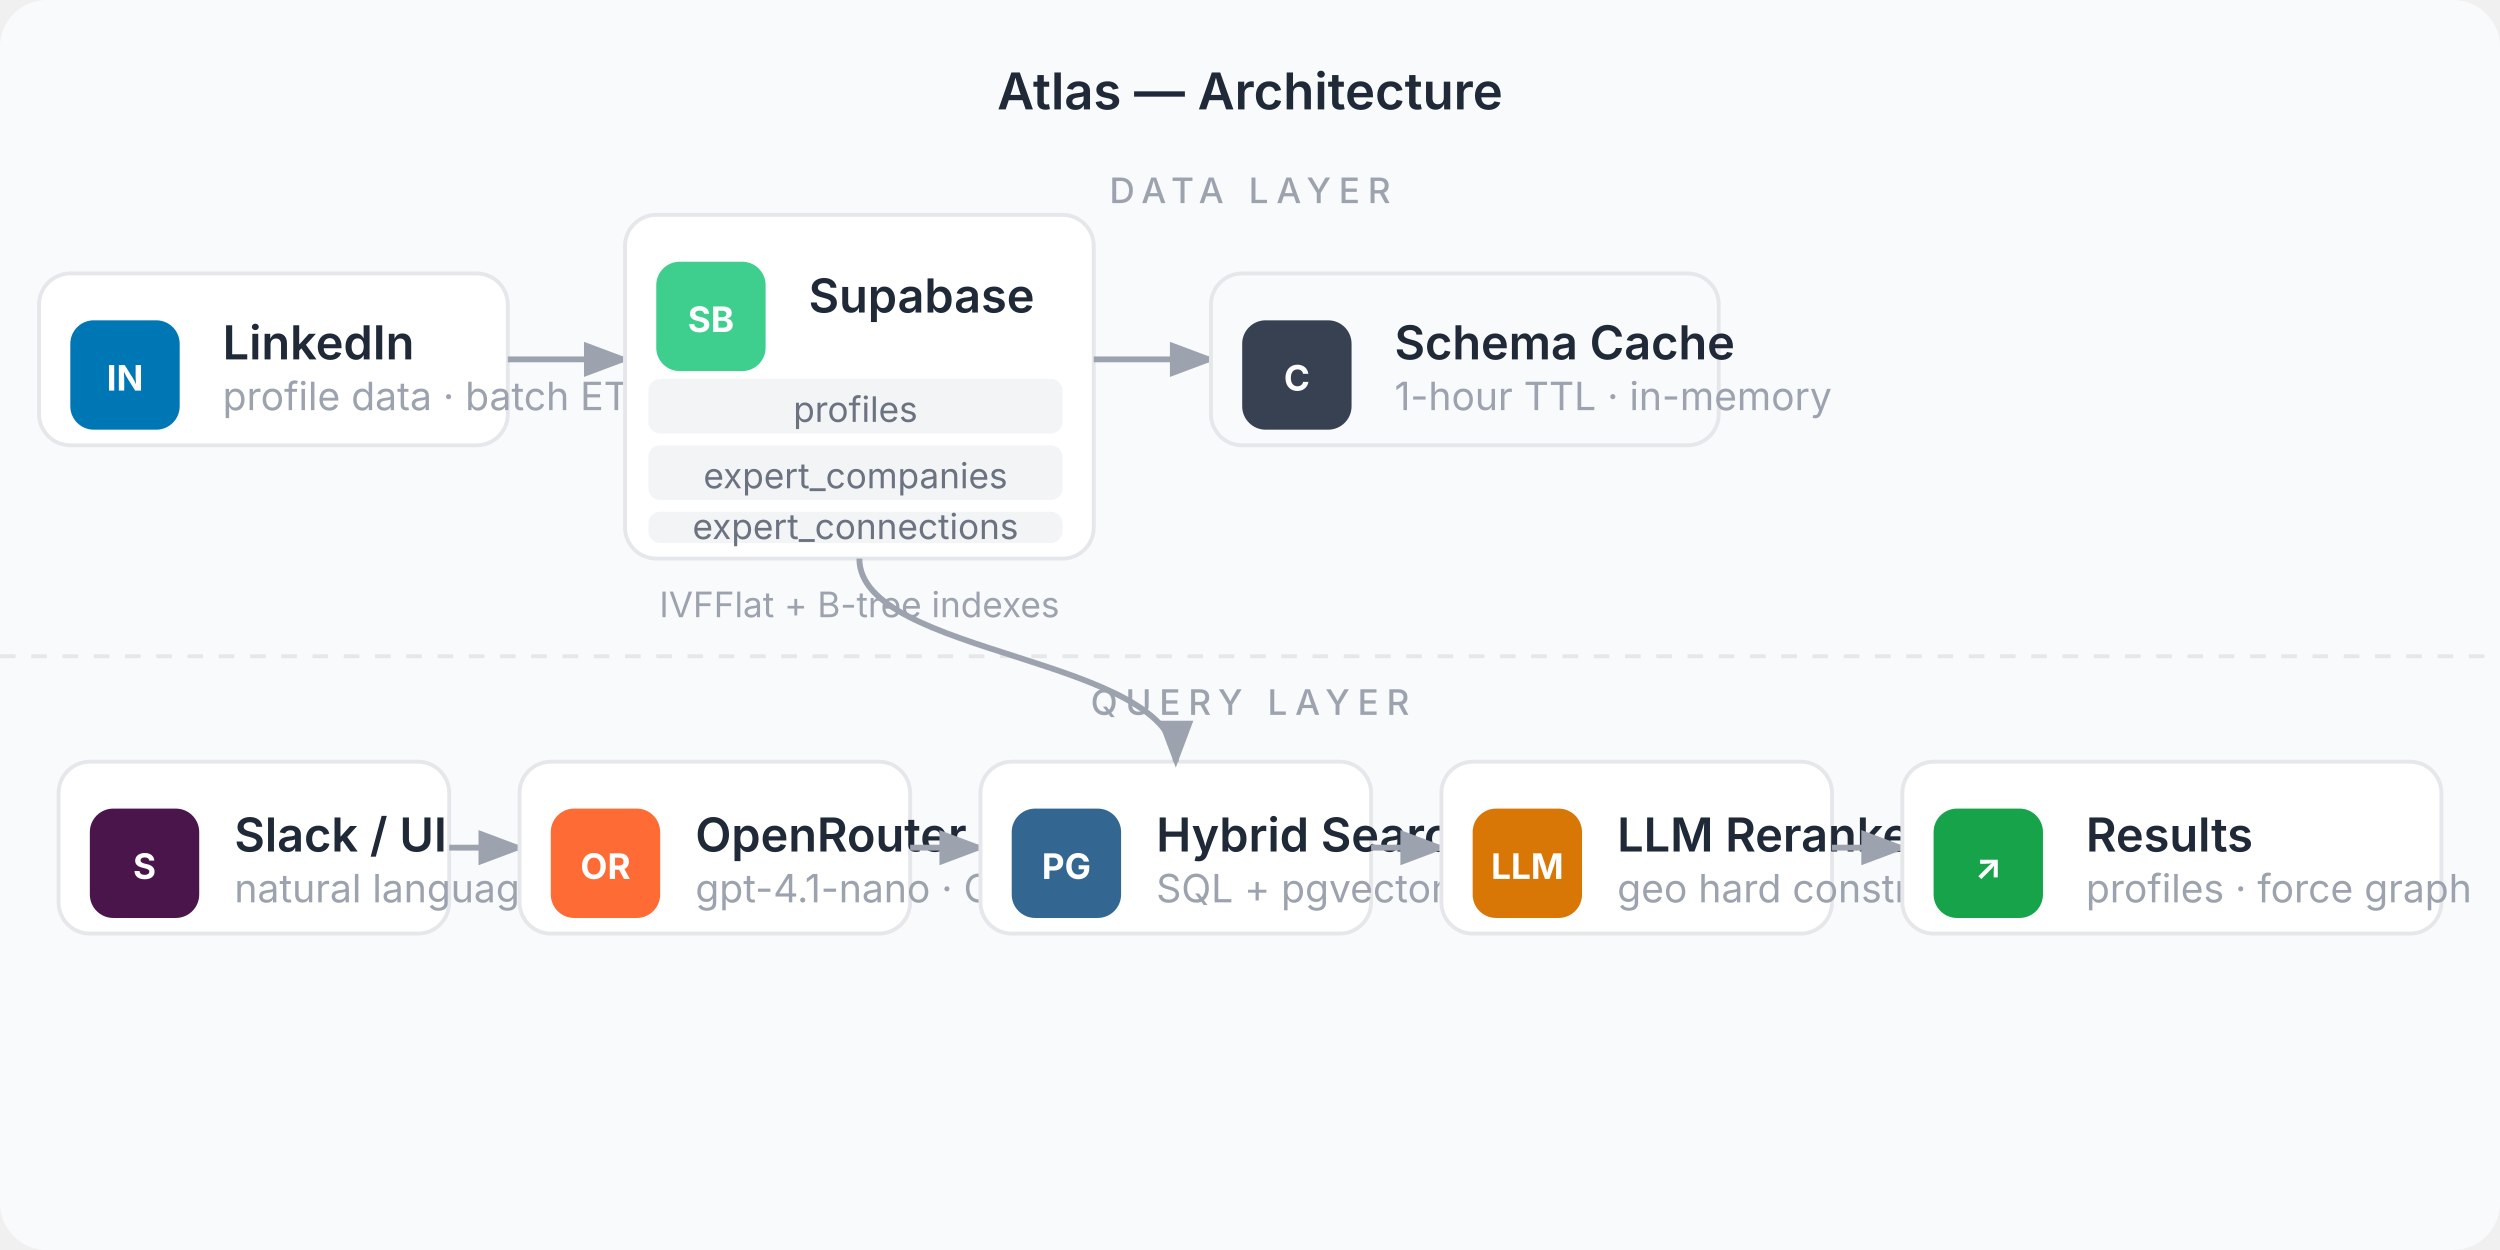
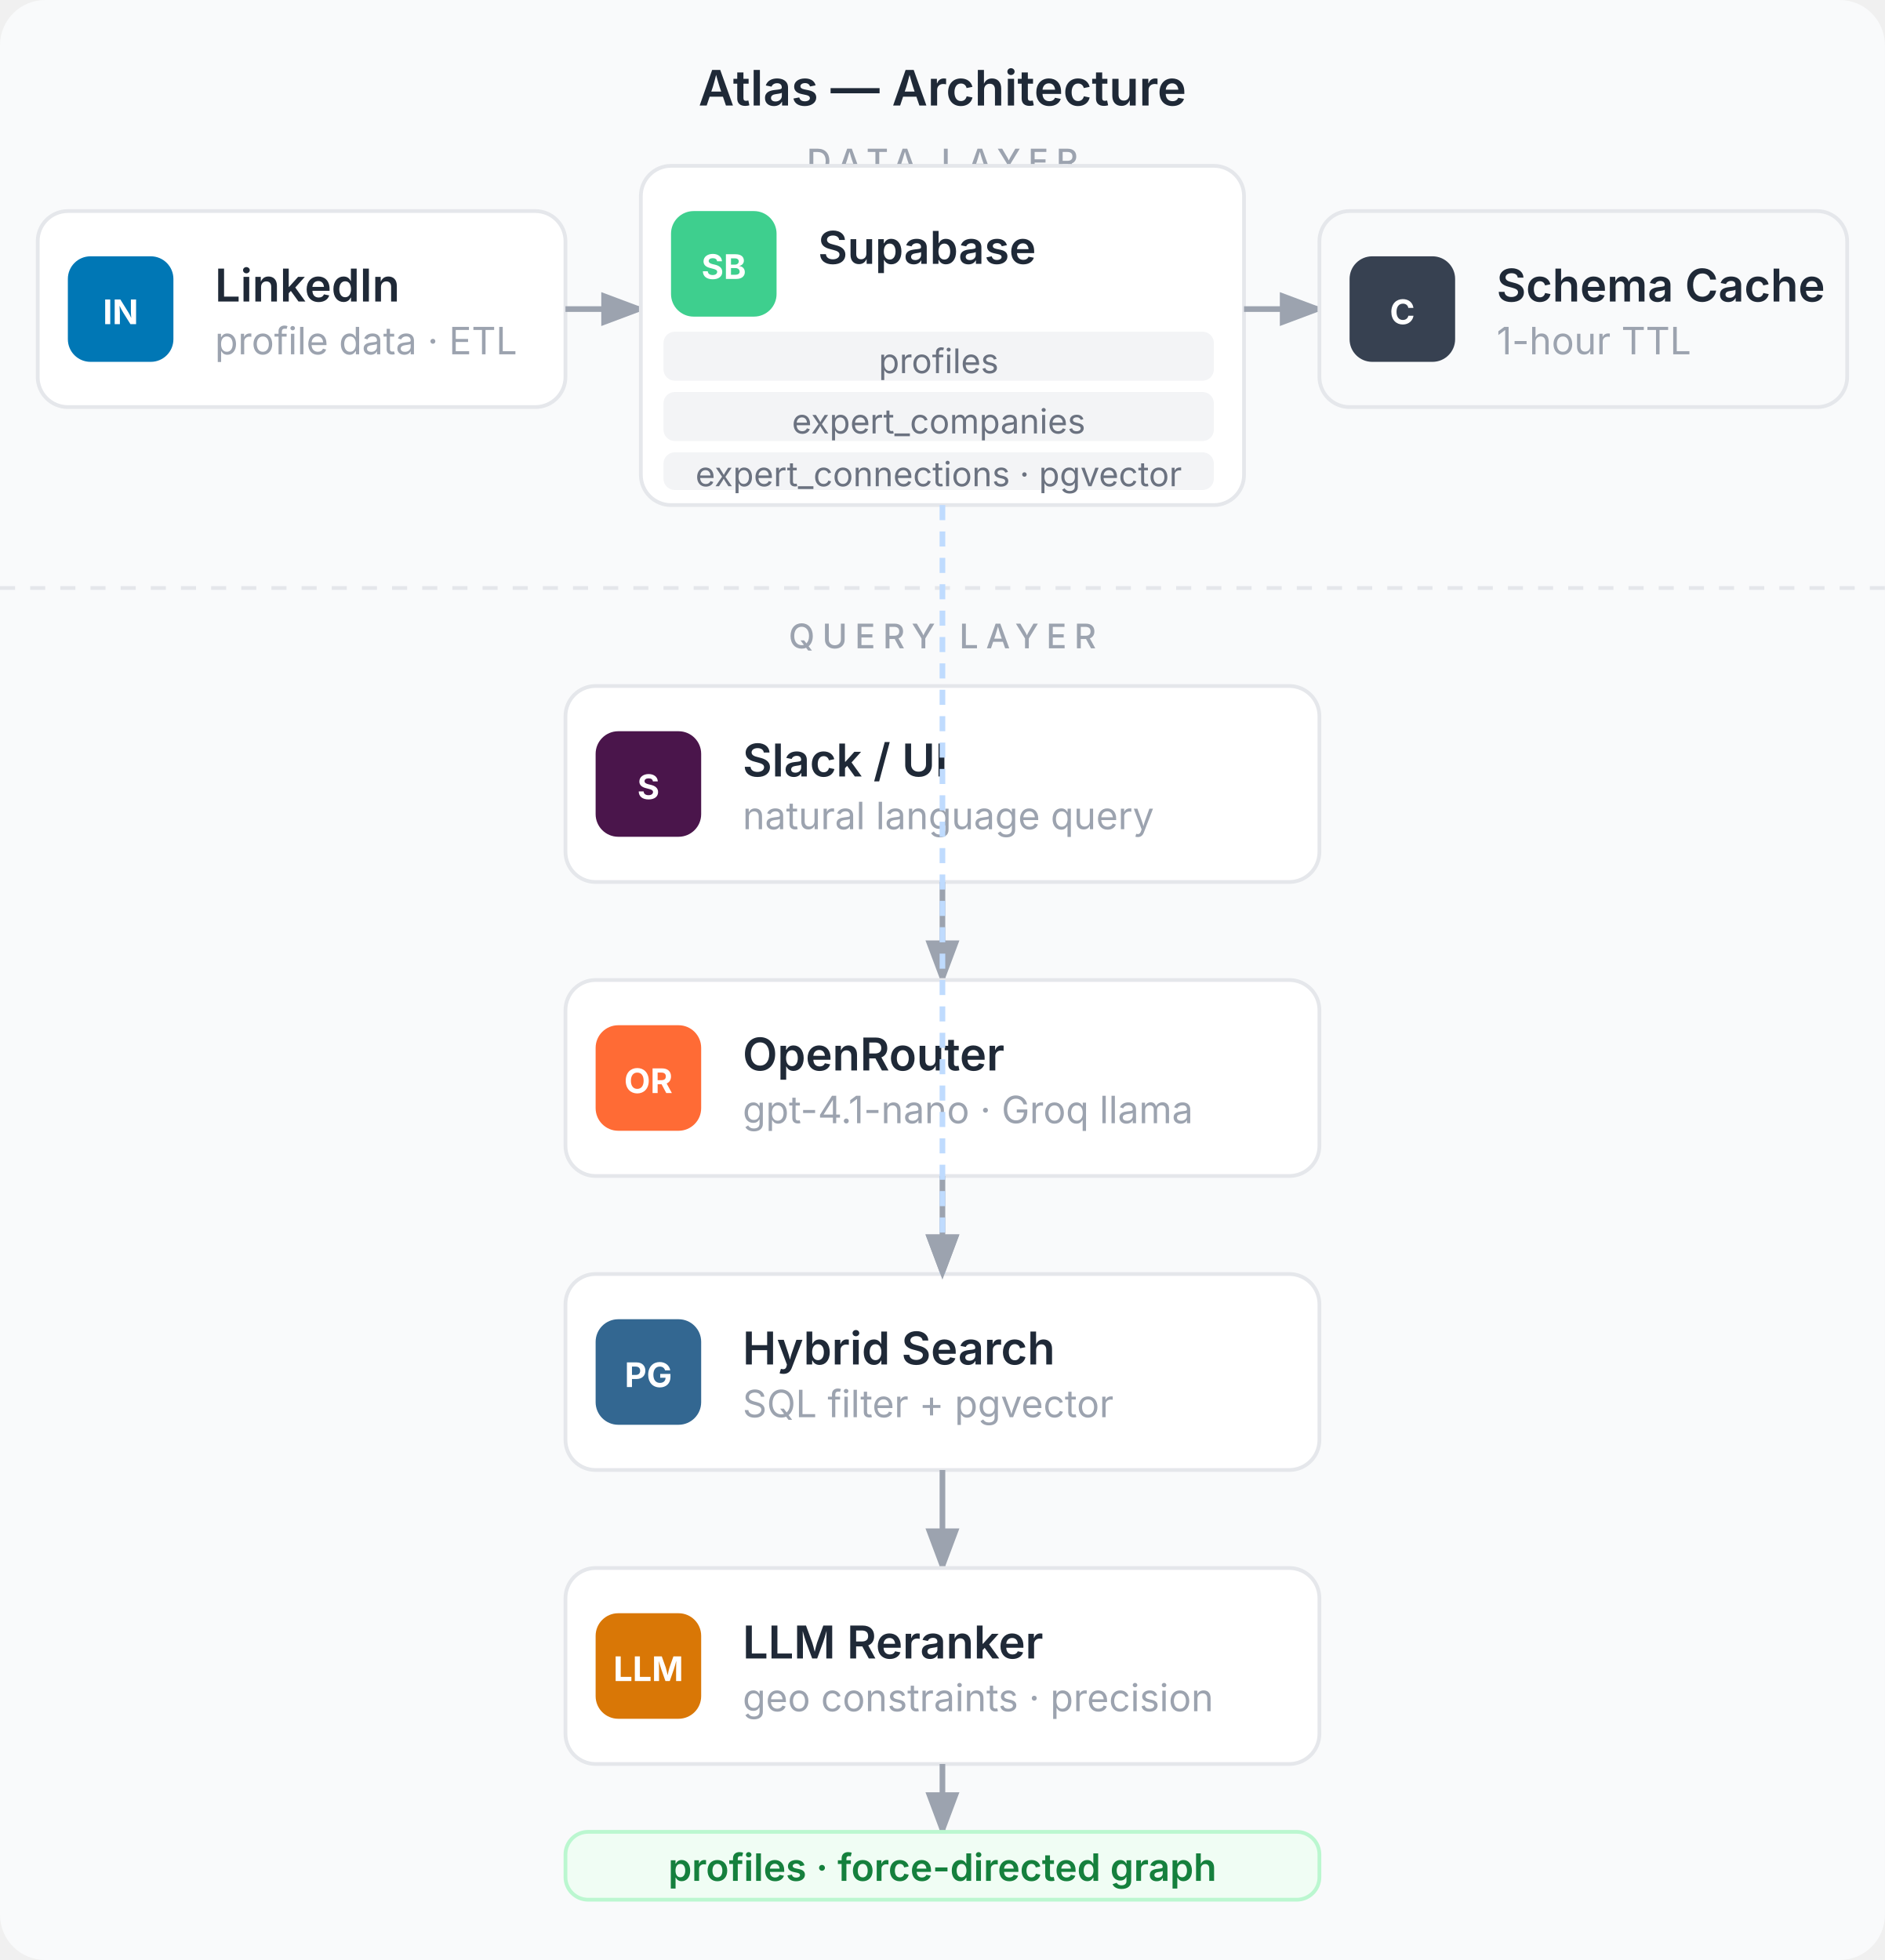
- <svg xmlns="http://www.w3.org/2000/svg" width="640" height="320" font-family="-apple-system,BlinkMacSystemFont,'Segoe UI',sans-serif">
+ <svg xmlns="http://www.w3.org/2000/svg" width="500" height="520" font-family="-apple-system,BlinkMacSystemFont,'Segoe UI',sans-serif">
  <defs>
    <marker id="a" markerWidth="8" markerHeight="6" refX="7" refY="3" orient="auto">
      <polygon points="0 0,8 3,0 6" fill="#9CA3AF" />
    </marker>
  </defs>
-   <rect width="640" height="320" rx="12" fill="#F9FAFB" />
-   <text x="320" y="28" text-anchor="middle" font-size="13" font-weight="600" fill="#1F2937">Atlas — Architecture</text>
-   <text x="320" y="52" text-anchor="middle" font-size="9" font-weight="500" fill="#9CA3AF" letter-spacing="2">DATA LAYER</text>
-   <rect x="10" y="70" width="120" height="44" rx="8" fill="white" stroke="#E5E7EB" />
-   <rect x="18" y="82" width="28" height="28" rx="6" fill="#0077B5" />
-   <text x="32" y="100" text-anchor="middle" font-size="9" font-weight="700" fill="white">IN</text>
-   <text x="57" y="92" font-size="12" font-weight="600" fill="#1F2937">LinkedIn</text>
-   <text x="57" y="105" font-size="10" fill="#9CA3AF">profile data · batch ETL</text>
-   <line x1="130" y1="92" x2="160" y2="92" stroke="#9CA3AF" stroke-width="1.5" marker-end="url(#a)" />
-   <rect x="160" y="55" width="120" height="88" rx="8" fill="white" stroke="#E5E7EB" />
-   <rect x="168" y="67" width="28" height="28" rx="6" fill="#3ECF8E" />
-   <text x="182" y="85" text-anchor="middle" font-size="9" font-weight="700" fill="white">SB</text>
-   <text x="207" y="80" font-size="12" font-weight="600" fill="#1F2937">Supabase</text>
-   <rect x="166" y="97" width="106" height="14" rx="3" fill="#F3F4F6" />
-   <text x="219" y="108" text-anchor="middle" font-size="9" fill="#6B7280">profiles</text>
-   <rect x="166" y="114" width="106" height="14" rx="3" fill="#F3F4F6" />
-   <text x="219" y="125" text-anchor="middle" font-size="9" fill="#6B7280">expert_companies</text>
-   <rect x="166" y="131" width="106" height="8" rx="3" fill="#F3F4F6" />
-   <text x="219" y="138" text-anchor="middle" font-size="9" fill="#6B7280">expert_connections</text>
-   <text x="220" y="158" text-anchor="middle" font-size="9" fill="#9CA3AF">IVFFlat + B-tree indexes</text>
-   <line x1="280" y1="92" x2="310" y2="92" stroke="#9CA3AF" stroke-width="1.5" marker-end="url(#a)" />
-   <rect x="310" y="70" width="130" height="44" rx="8" fill="#F9FAFB" stroke="#E5E7EB" />
-   <rect x="318" y="82" width="28" height="28" rx="6" fill="#374151" />
-   <text x="332" y="100" text-anchor="middle" font-size="9" font-weight="700" fill="white">C</text>
-   <text x="357" y="92" font-size="12" font-weight="600" fill="#1F2937">Schema Cache</text>
-   <text x="357" y="105" font-size="10" fill="#9CA3AF">1-hour TTL · in-memory</text>
-   <line x1="0" y1="168" x2="640" y2="168" stroke="#E5E7EB" stroke-width="1" stroke-dasharray="4,4" />
-   <text x="320" y="183" text-anchor="middle" font-size="9" font-weight="500" fill="#9CA3AF" letter-spacing="2">QUERY LAYER</text>
-   <rect x="15" y="195" width="100" height="44" rx="8" fill="white" stroke="#E5E7EB" />
-   <rect x="23" y="207" width="28" height="28" rx="6" fill="#4A154B" />
-   <text x="37" y="225" text-anchor="middle" font-size="9" font-weight="700" fill="white">S</text>
-   <text x="60" y="218" font-size="12" font-weight="600" fill="#1F2937">Slack / UI</text>
-   <text x="60" y="231" font-size="10" fill="#9CA3AF">natural language</text>
-   <line x1="115" y1="217" x2="133" y2="217" stroke="#9CA3AF" stroke-width="1.5" marker-end="url(#a)" />
-   <rect x="133" y="195" width="100" height="44" rx="8" fill="white" stroke="#E5E7EB" />
-   <rect x="141" y="207" width="28" height="28" rx="6" fill="#FF6B35" />
-   <text x="155" y="225" text-anchor="middle" font-size="9" font-weight="700" fill="white">OR</text>
-   <text x="178" y="218" font-size="12" font-weight="600" fill="#1F2937">OpenRouter</text>
-   <text x="178" y="231" font-size="10" fill="#9CA3AF">gpt-4.1-nano · Groq</text>
-   <line x1="233" y1="217" x2="251" y2="217" stroke="#9CA3AF" stroke-width="1.5" marker-end="url(#a)" />
-   <rect x="251" y="195" width="100" height="44" rx="8" fill="white" stroke="#E5E7EB" />
-   <rect x="259" y="207" width="28" height="28" rx="6" fill="#336791" />
-   <text x="273" y="225" text-anchor="middle" font-size="9" font-weight="700" fill="white">PG</text>
-   <text x="296" y="218" font-size="12" font-weight="600" fill="#1F2937">Hybrid Search</text>
-   <text x="296" y="231" font-size="10" fill="#9CA3AF">SQL + pgvector</text>
-   <line x1="351" y1="217" x2="369" y2="217" stroke="#9CA3AF" stroke-width="1.5" marker-end="url(#a)" />
-   <rect x="369" y="195" width="100" height="44" rx="8" fill="white" stroke="#E5E7EB" />
-   <rect x="377" y="207" width="28" height="28" rx="6" fill="#D97706" />
-   <text x="391" y="225" text-anchor="middle" font-size="9" font-weight="700" fill="white">LLM</text>
-   <text x="414" y="218" font-size="12" font-weight="600" fill="#1F2937">LLM Reranker</text>
-   <text x="414" y="231" font-size="10" fill="#9CA3AF">geo hard constraints</text>
-   <line x1="469" y1="217" x2="487" y2="217" stroke="#9CA3AF" stroke-width="1.5" marker-end="url(#a)" />
-   <rect x="487" y="195" width="138" height="44" rx="8" fill="white" stroke="#E5E7EB" />
-   <rect x="495" y="207" width="28" height="28" rx="6" fill="#16A34A" />
-   <text x="509" y="225" text-anchor="middle" font-size="9" font-weight="700" fill="white">↗</text>
-   <text x="534" y="218" font-size="12" font-weight="600" fill="#1F2937">Results</text>
-   <text x="534" y="231" font-size="10" fill="#9CA3AF">profiles · force graph</text>
-   <path d="M 220,143 C 220,168 301,168 301,195" fill="none" stroke="#9CA3AF" stroke-width="1.5" marker-end="url(#a)" />
+   <rect width="500" height="520" rx="12" fill="#F9FAFB" />
+   <text x="250" y="28" text-anchor="middle" font-size="13" font-weight="600" fill="#1F2937">Atlas — Architecture</text>
+   <text x="250" y="46" text-anchor="middle" font-size="9" font-weight="500" fill="#9CA3AF" letter-spacing="2">DATA LAYER</text>
+   <rect x="10" y="56" width="140" height="52" rx="8" fill="white" stroke="#E5E7EB" />
+   <rect x="18" y="68" width="28" height="28" rx="6" fill="#0077B5" />
+   <text x="32" y="86" text-anchor="middle" font-size="9" font-weight="700" fill="white">IN</text>
+   <text x="57" y="80" font-size="12" font-weight="600" fill="#1F2937">LinkedIn</text>
+   <text x="57" y="94" font-size="10" fill="#9CA3AF">profile data · ETL</text>
+   <line x1="150" y1="82" x2="170" y2="82" stroke="#9CA3AF" stroke-width="1.5" marker-end="url(#a)" />
+   <rect x="170" y="44" width="160" height="90" rx="8" fill="white" stroke="#E5E7EB" />
+   <rect x="178" y="56" width="28" height="28" rx="6" fill="#3ECF8E" />
+   <text x="192" y="74" text-anchor="middle" font-size="9" font-weight="700" fill="white">SB</text>
+   <text x="217" y="70" font-size="12" font-weight="600" fill="#1F2937">Supabase</text>
+   <rect x="176" y="88" width="146" height="13" rx="3" fill="#F3F4F6" />
+   <text x="249" y="99" text-anchor="middle" font-size="9" fill="#6B7280">profiles</text>
+   <rect x="176" y="104" width="146" height="13" rx="3" fill="#F3F4F6" />
+   <text x="249" y="115" text-anchor="middle" font-size="9" fill="#6B7280">expert_companies</text>
+   <rect x="176" y="120" width="146" height="10" rx="3" fill="#F3F4F6" />
+   <text x="249" y="129" text-anchor="middle" font-size="9" fill="#6B7280">expert_connections · pgvector</text>
+   <line x1="330" y1="82" x2="350" y2="82" stroke="#9CA3AF" stroke-width="1.5" marker-end="url(#a)" />
+   <rect x="350" y="56" width="140" height="52" rx="8" fill="#F9FAFB" stroke="#E5E7EB" />
+   <rect x="358" y="68" width="28" height="28" rx="6" fill="#374151" />
+   <text x="372" y="86" text-anchor="middle" font-size="9" font-weight="700" fill="white">C</text>
+   <text x="397" y="80" font-size="12" font-weight="600" fill="#1F2937">Schema Cache</text>
+   <text x="397" y="94" font-size="10" fill="#9CA3AF">1-hour TTL</text>
+   <line x1="0" y1="156" x2="500" y2="156" stroke="#E5E7EB" stroke-width="1" stroke-dasharray="4,4" />
+   <text x="250" y="172" text-anchor="middle" font-size="9" font-weight="500" fill="#9CA3AF" letter-spacing="2">QUERY LAYER</text>
+   <rect x="150" y="182" width="200" height="52" rx="8" fill="white" stroke="#E5E7EB" />
+   <rect x="158" y="194" width="28" height="28" rx="6" fill="#4A154B" />
+   <text x="172" y="212" text-anchor="middle" font-size="9" font-weight="700" fill="white">S</text>
+   <text x="197" y="206" font-size="12" font-weight="600" fill="#1F2937">Slack / UI</text>
+   <text x="197" y="220" font-size="10" fill="#9CA3AF">natural language query</text>
+   <line x1="250" y1="234" x2="250" y2="260" stroke="#9CA3AF" stroke-width="1.5" marker-end="url(#a)" />
+   <rect x="150" y="260" width="200" height="52" rx="8" fill="white" stroke="#E5E7EB" />
+   <rect x="158" y="272" width="28" height="28" rx="6" fill="#FF6B35" />
+   <text x="172" y="290" text-anchor="middle" font-size="9" font-weight="700" fill="white">OR</text>
+   <text x="197" y="284" font-size="12" font-weight="600" fill="#1F2937">OpenRouter</text>
+   <text x="197" y="298" font-size="10" fill="#9CA3AF">gpt-4.1-nano · Groq llama</text>
+   <line x1="250" y1="312" x2="250" y2="338" stroke="#9CA3AF" stroke-width="1.5" marker-end="url(#a)" />
+   <rect x="150" y="338" width="200" height="52" rx="8" fill="white" stroke="#E5E7EB" />
+   <rect x="158" y="350" width="28" height="28" rx="6" fill="#336791" />
+   <text x="172" y="368" text-anchor="middle" font-size="9" font-weight="700" fill="white">PG</text>
+   <text x="197" y="362" font-size="12" font-weight="600" fill="#1F2937">Hybrid Search</text>
+   <text x="197" y="376" font-size="10" fill="#9CA3AF">SQL filter + pgvector</text>
+   <path d="M250,134 C250,210 250,280 250,338" fill="none" stroke="#BFDBFE" stroke-width="1.5" stroke-dasharray="4,3" marker-end="url(#a)" />
+   <line x1="250" y1="390" x2="250" y2="416" stroke="#9CA3AF" stroke-width="1.5" marker-end="url(#a)" />
+   <rect x="150" y="416" width="200" height="52" rx="8" fill="white" stroke="#E5E7EB" />
+   <rect x="158" y="428" width="28" height="28" rx="6" fill="#D97706" />
+   <text x="172" y="446" text-anchor="middle" font-size="9" font-weight="700" fill="white">LLM</text>
+   <text x="197" y="440" font-size="12" font-weight="600" fill="#1F2937">LLM Reranker</text>
+   <text x="197" y="454" font-size="10" fill="#9CA3AF">geo constraints · precision</text>
+   <line x1="250" y1="468" x2="250" y2="486" stroke="#9CA3AF" stroke-width="1.5" marker-end="url(#a)" />
+   <rect x="150" y="486" width="200" height="18" rx="6" fill="#F0FDF4" stroke="#BBF7D0" />
+   <text x="250" y="499" text-anchor="middle" font-size="10" font-weight="600" fill="#15803D">profiles · force-directed graph</text>
</svg>
